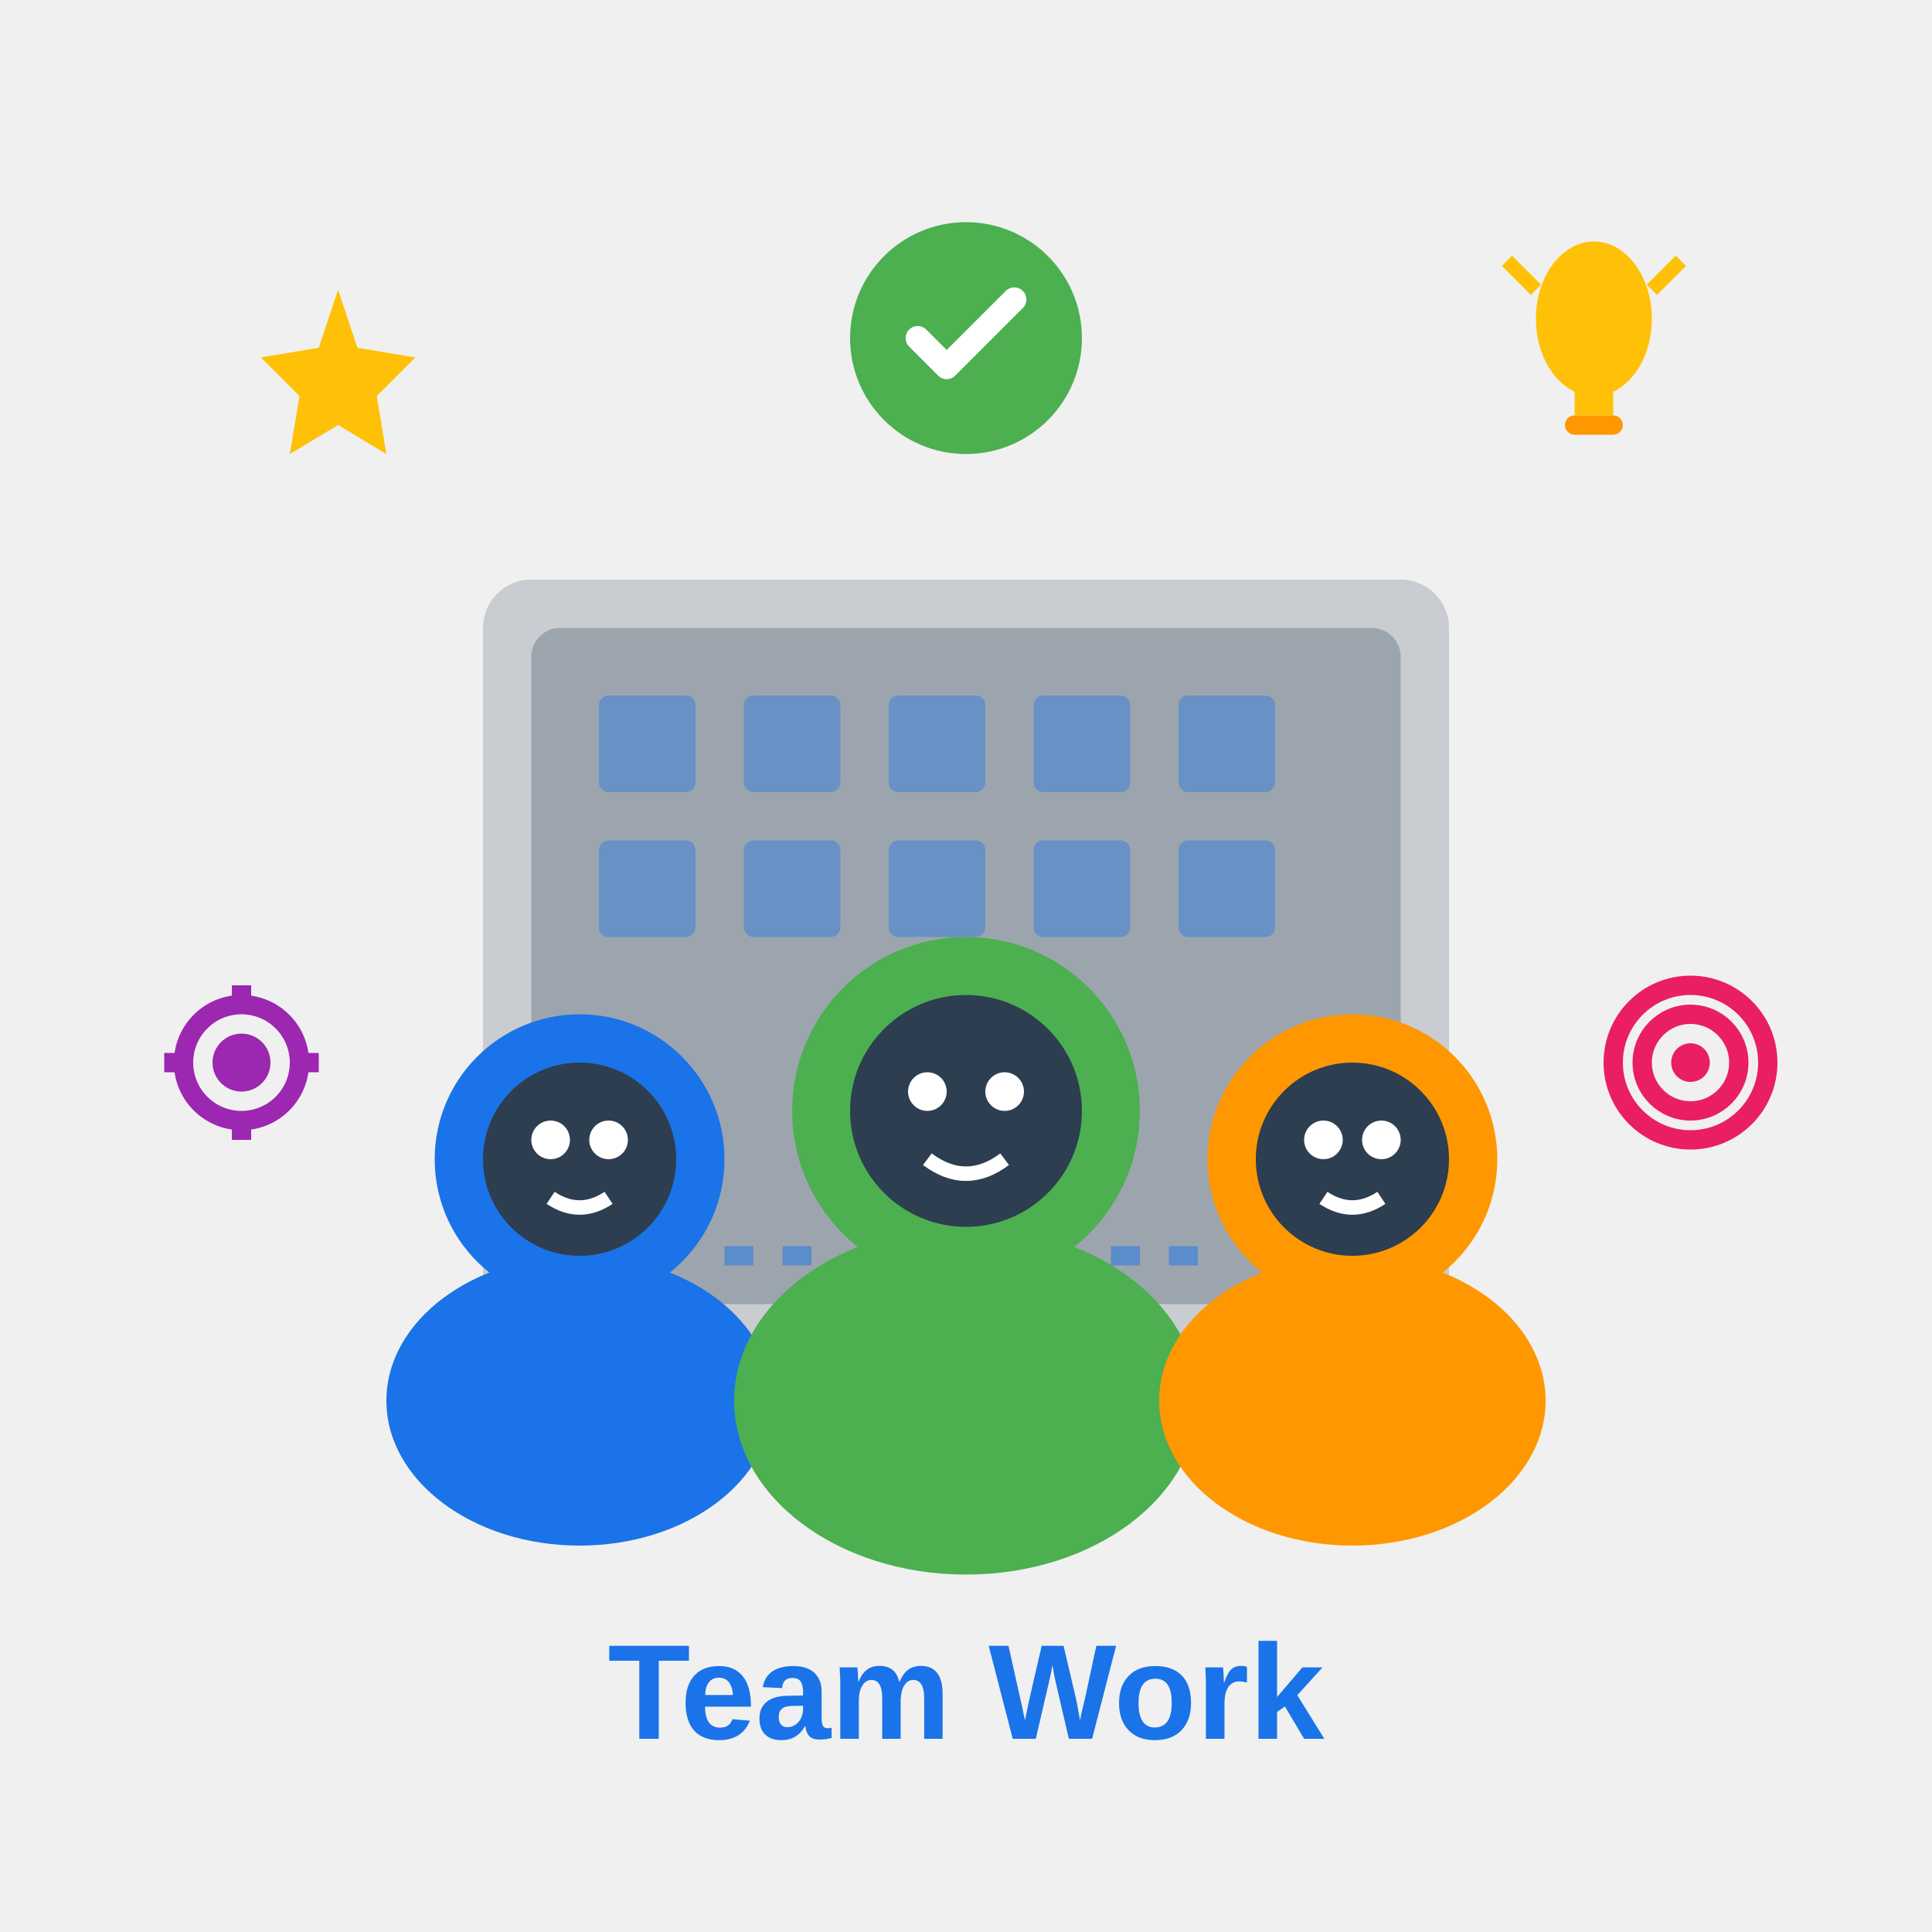
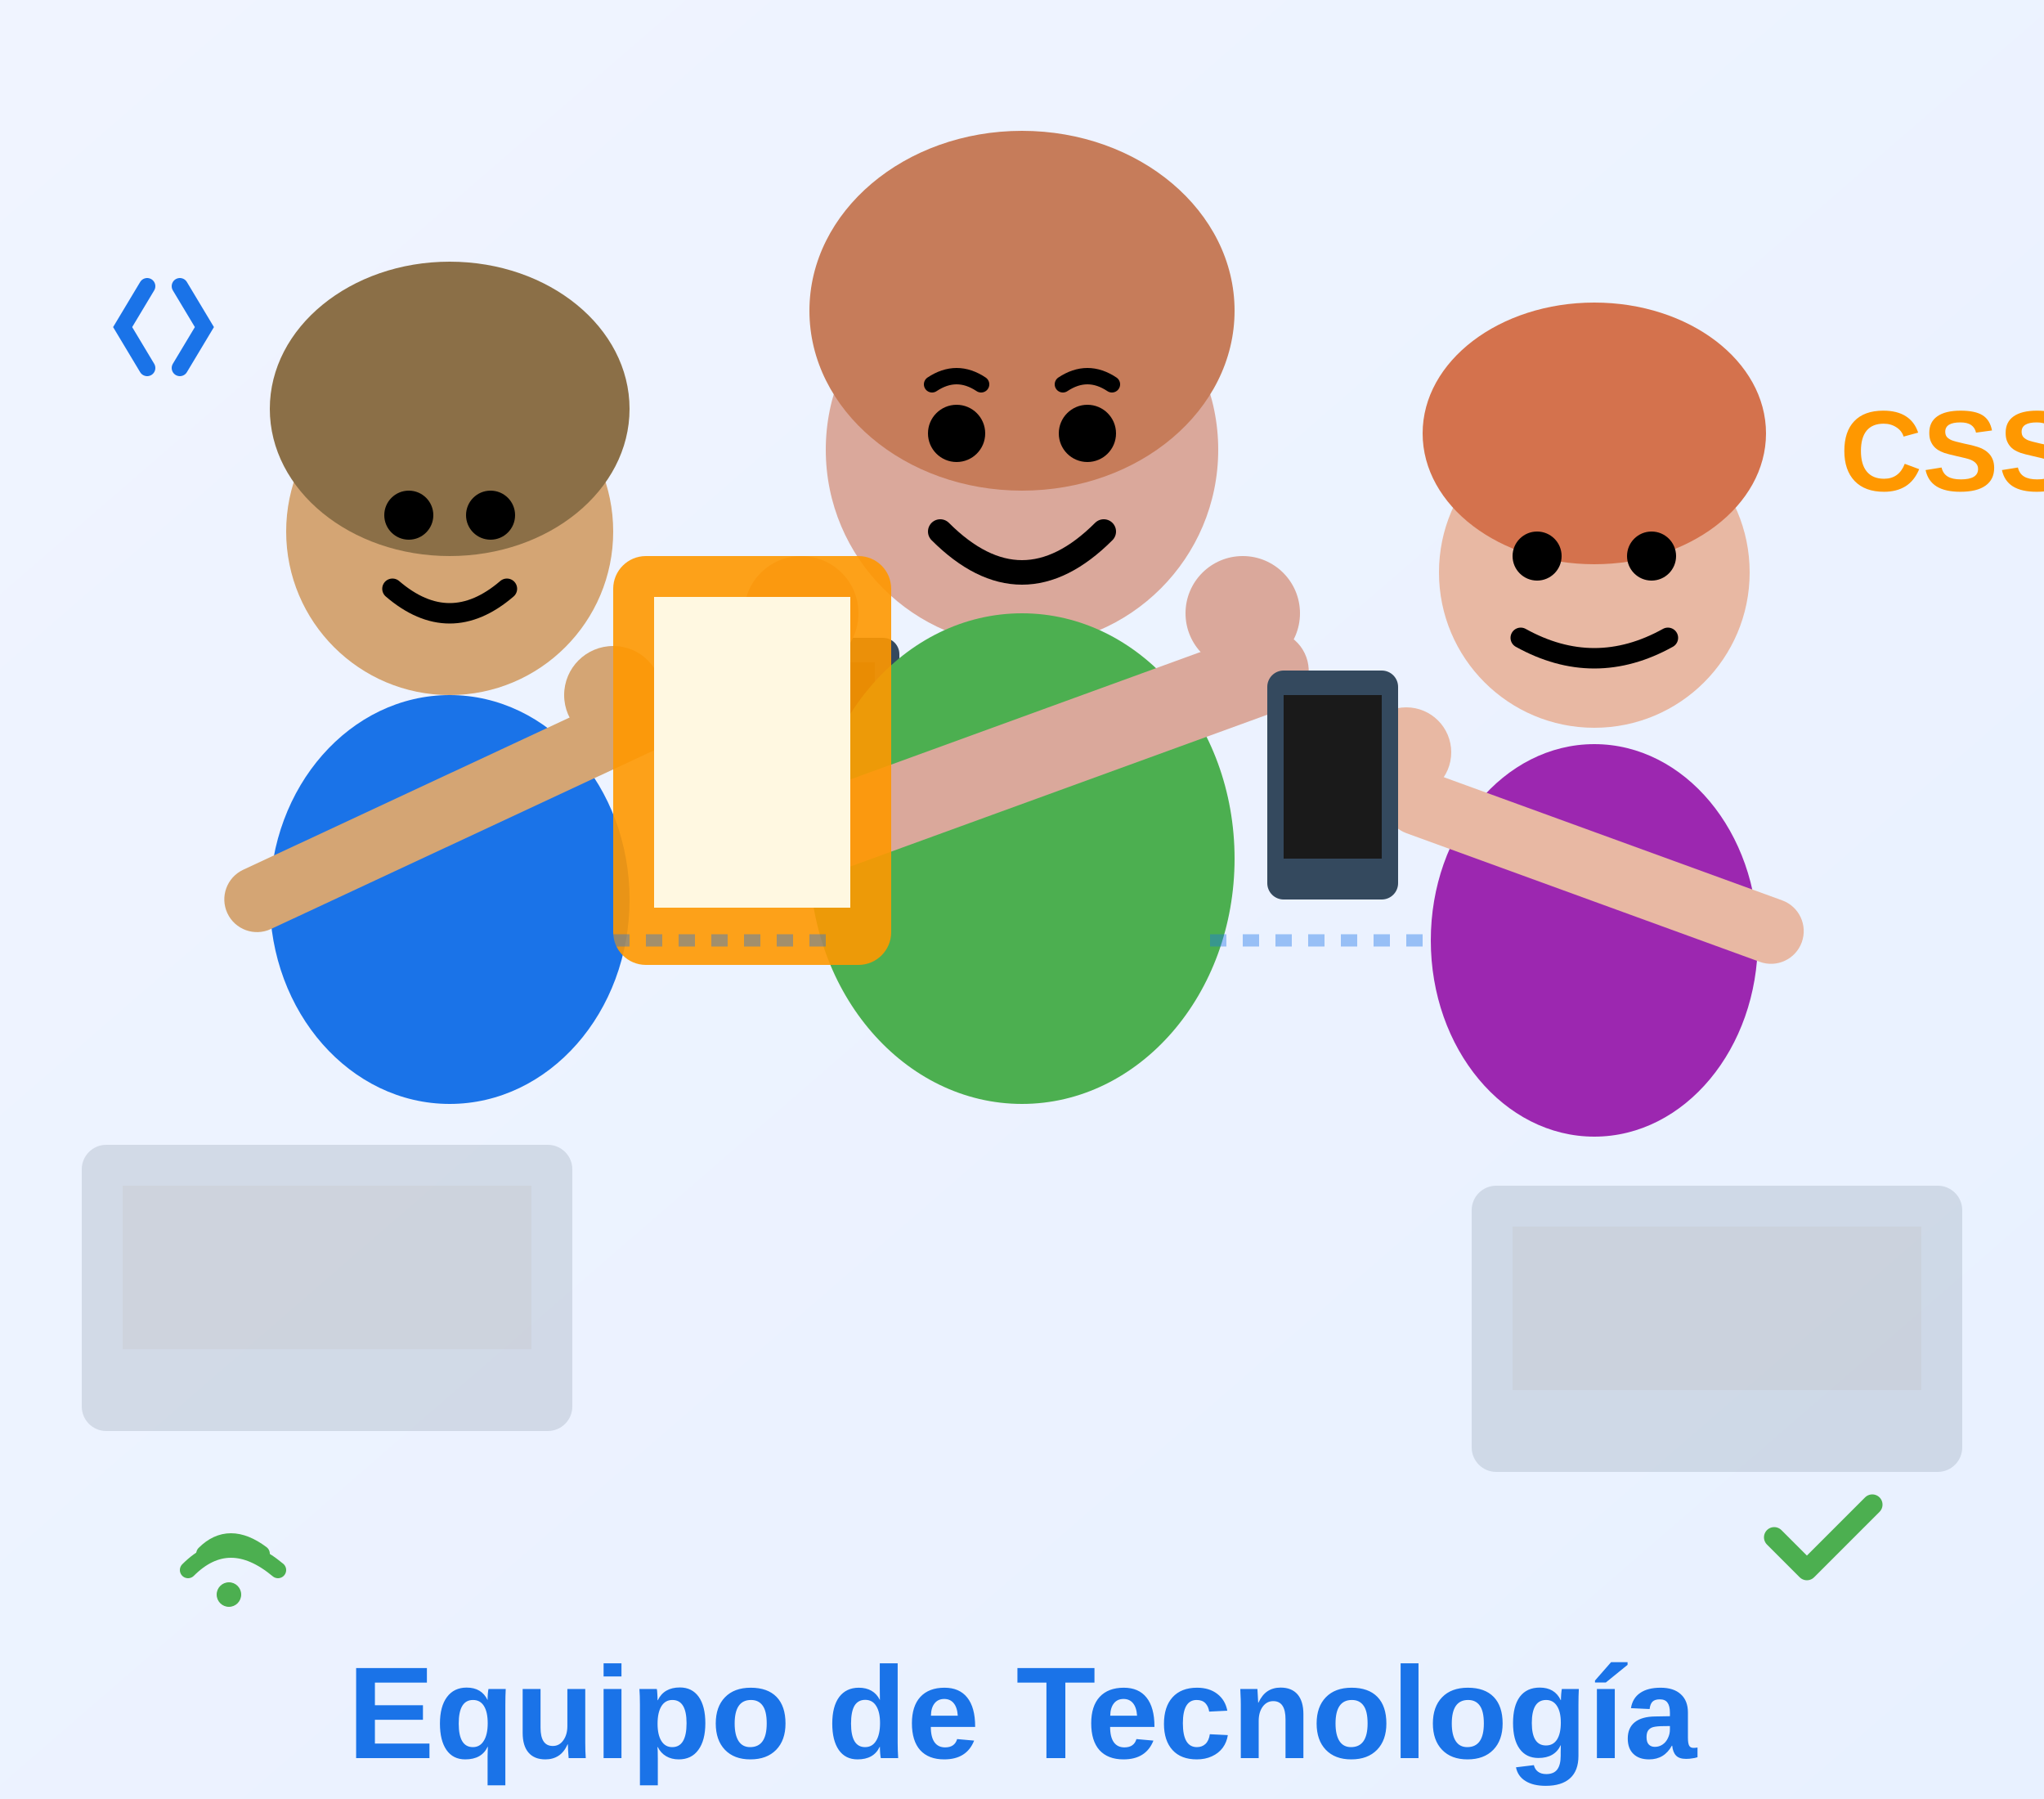
- <svg xmlns="http://www.w3.org/2000/svg" width="200" height="200" viewBox="0 0 200 200">
-   <rect x="50" y="60" width="100" height="80" rx="5" fill="#2c3e50" opacity="0.2" />
-   <rect x="55" y="65" width="90" height="70" rx="3" fill="#34495e" opacity="0.3" />
-   <g fill="#1a73e8" opacity="0.4">
-     <rect x="62" y="72" width="10" height="10" rx="1" />
-     <rect x="77" y="72" width="10" height="10" rx="1" />
-     <rect x="92" y="72" width="10" height="10" rx="1" />
-     <rect x="107" y="72" width="10" height="10" rx="1" />
-     <rect x="122" y="72" width="10" height="10" rx="1" />
-     <rect x="62" y="87" width="10" height="10" rx="1" />
-     <rect x="77" y="87" width="10" height="10" rx="1" />
-     <rect x="92" y="87" width="10" height="10" rx="1" />
-     <rect x="107" y="87" width="10" height="10" rx="1" />
-     <rect x="122" y="87" width="10" height="10" rx="1" />
+ <svg xmlns="http://www.w3.org/2000/svg" width="250" height="220" viewBox="0 0 250 220">
+   <defs>
+     <linearGradient id="bgGrad" x1="0%" y1="0%" x2="100%" y2="100%">
+       <stop offset="0%" style="stop-color:#f0f4ff;stop-opacity:1" />
+       <stop offset="100%" style="stop-color:#e8f1ff;stop-opacity:1" />
+     </linearGradient>
+   </defs>
+   <rect width="250" height="220" fill="url(#bgGrad)" />
+   <g opacity="0.15">
+     <rect x="10" y="140" width="60" height="35" rx="3" fill="#34495e" />
+     <rect x="15" y="145" width="50" height="20" fill="#1a1a1a" />
+     <rect x="30" y="165" width="20" height="3" fill="#34495e" />
+     <rect x="180" y="145" width="60" height="35" rx="3" fill="#34495e" />
+     <rect x="185" y="150" width="50" height="20" fill="#1a1a1a" />
+     <rect x="200" y="170" width="20" height="3" fill="#34495e" />
  </g>
  <g>
-     <circle cx="60" cy="120" r="15" fill="#1a73e8" />
-     <ellipse cx="60" cy="145" rx="20" ry="15" fill="#1a73e8" />
-     <circle cx="60" cy="120" r="10" fill="#2c3e50" />
-     <circle cx="57" cy="118" r="2" fill="white" />
-     <circle cx="63" cy="118" r="2" fill="white" />
-     <path d="M 57,124 Q 60,126 63,124" stroke="white" stroke-width="1.5" fill="none" />
-     <circle cx="100" cy="115" r="18" fill="#4caf50" />
-     <ellipse cx="100" cy="145" rx="24" ry="18" fill="#4caf50" />
-     <circle cx="100" cy="115" r="12" fill="#2c3e50" />
-     <circle cx="96" cy="113" r="2" fill="white" />
-     <circle cx="104" cy="113" r="2" fill="white" />
-     <path d="M 96,120 Q 100,123 104,120" stroke="white" stroke-width="1.5" fill="none" />
-     <circle cx="140" cy="120" r="15" fill="#ff9800" />
-     <ellipse cx="140" cy="145" rx="20" ry="15" fill="#ff9800" />
-     <circle cx="140" cy="120" r="10" fill="#2c3e50" />
-     <circle cx="137" cy="118" r="2" fill="white" />
-     <circle cx="143" cy="118" r="2" fill="white" />
-     <path d="M 137,124 Q 140,126 143,124" stroke="white" stroke-width="1.5" fill="none" />
+     <circle cx="55" cy="65" r="20" fill="#d4a574" />
+     <ellipse cx="55" cy="50" rx="22" ry="18" fill="#8b6f47" />
+     <circle cx="50" cy="63" r="3" fill="#000" />
+     <circle cx="60" cy="63" r="3" fill="#000" />
+     <path d="M 48,72 Q 55,78 62,72" stroke="#000" stroke-width="2.5" fill="none" stroke-linecap="round" />
+     <ellipse cx="55" cy="110" rx="22" ry="25" fill="#1a73e8" />
+     <rect x="25" y="95" width="60" height="8" rx="4" fill="#d4a574" transform="rotate(-25 55 99)" />
+     <circle cx="75" cy="85" r="6" fill="#d4a574" />
+     <rect x="82" y="78" width="28" height="18" rx="2" fill="#34495e" />
+     <rect x="85" y="81" width="22" height="12" fill="#1a1a1a" />
  </g>
  <g>
-     <g transform="translate(25, 30)">
-       <polygon points="10,0 12,6 18,7 14,11 15,17 10,14 5,17 6,11 2,7 8,6" fill="#ffc107" />
+     <circle cx="125" cy="55" r="24" fill="#daa89b" />
+     <ellipse cx="125" cy="38" rx="26" ry="22" fill="#c67c5a" />
+     <circle cx="117" cy="53" r="3.5" fill="#000" />
+     <circle cx="133" cy="53" r="3.5" fill="#000" />
+     <path d="M 114,47 Q 117,45 120,47" stroke="#000" stroke-width="2" fill="none" stroke-linecap="round" />
+     <path d="M 130,47 Q 133,45 136,47" stroke="#000" stroke-width="2" fill="none" stroke-linecap="round" />
+     <path d="M 115,65 Q 125,75 135,65" stroke="#000" stroke-width="3" fill="none" stroke-linecap="round" />
+     <ellipse cx="125" cy="105" rx="26" ry="30" fill="#4caf50" />
+     <rect x="88" y="88" width="74" height="10" rx="5" fill="#daa89b" transform="rotate(-20 125 93)" />
+     <circle cx="98" cy="75" r="7" fill="#daa89b" />
+     <circle cx="152" cy="75" r="7" fill="#daa89b" />
+     <rect x="75" y="68" width="34" height="50" rx="4" fill="#ff9800" opacity="0.9" />
+     <rect x="80" y="73" width="24" height="38" fill="#fff8e1" />
+   </g>
+   <g>
+     <circle cx="195" cy="70" r="19" fill="#e8b8a3" />
+     <ellipse cx="195" cy="53" rx="21" ry="16" fill="#d4724d" />
+     <circle cx="188" cy="68" r="3" fill="#000" />
+     <circle cx="202" cy="68" r="3" fill="#000" />
+     <path d="M 186,78 Q 195,83 204,78" stroke="#000" stroke-width="2.5" fill="none" stroke-linecap="round" />
+     <ellipse cx="195" cy="115" rx="20" ry="24" fill="#9c27b0" />
+     <rect x="168" y="102" width="54" height="8" rx="4" fill="#e8b8a3" transform="rotate(20 195 106)" />
+     <circle cx="172" cy="92" r="5.5" fill="#e8b8a3" />
+     <rect x="155" y="82" width="16" height="28" rx="2" fill="#34495e" />
+     <rect x="157" y="85" width="12" height="20" fill="#1a1a1a" />
+   </g>
+   <g>
+     <g transform="translate(15, 35)">
+       <path d="M 3,0 L 0,5 L 3,10" stroke="#1a73e8" stroke-width="2" fill="none" stroke-linecap="round" />
+       <path d="M 7,0 L 10,5 L 7,10" stroke="#1a73e8" stroke-width="2" fill="none" stroke-linecap="round" />
    </g>
-     <g transform="translate(155, 25)">
-       <ellipse cx="10" cy="8" rx="6" ry="8" fill="#ffc107" />
-       <rect x="8" y="15" width="4" height="3" fill="#ffc107" />
-       <rect x="7" y="18" width="6" height="2" rx="1" fill="#ff9800" />
-       <line x1="4" y1="5" x2="1" y2="2" stroke="#ffc107" stroke-width="1.5" />
-       <line x1="16" y1="5" x2="19" y2="2" stroke="#ffc107" stroke-width="1.5" />
+     <g transform="translate(225, 50)">
+       <text x="0" y="10" font-family="Arial" font-size="14" font-weight="bold" fill="#ff9800">CSS</text>
    </g>
-     <g transform="translate(15, 100)">
-       <circle cx="10" cy="10" r="6" fill="none" stroke="#9c27b0" stroke-width="2" />
-       <circle cx="10" cy="10" r="3" fill="#9c27b0" />
-       <line x1="10" y1="4" x2="10" y2="2" stroke="#9c27b0" stroke-width="2" />
-       <line x1="10" y1="18" x2="10" y2="16" stroke="#9c27b0" stroke-width="2" />
-       <line x1="4" y1="10" x2="2" y2="10" stroke="#9c27b0" stroke-width="2" />
-       <line x1="18" y1="10" x2="16" y2="10" stroke="#9c27b0" stroke-width="2" />
+     <g transform="translate(20, 180)">
+       <path d="M 5,10 Q 8,7 12,10" stroke="#4caf50" stroke-width="2" fill="none" stroke-linecap="round" />
+       <path d="M 3,12 Q 8,7 14,12" stroke="#4caf50" stroke-width="2" fill="none" stroke-linecap="round" />
+       <circle cx="8" cy="15" r="1.5" fill="#4caf50" />
    </g>
-     <g transform="translate(165, 100)">
-       <circle cx="10" cy="10" r="8" fill="none" stroke="#e91e63" stroke-width="2" />
-       <circle cx="10" cy="10" r="5" fill="none" stroke="#e91e63" stroke-width="2" />
-       <circle cx="10" cy="10" r="2" fill="#e91e63" />
+     <g transform="translate(215, 180)">
+       <path d="M 2,8 L 6,12 L 14,4" stroke="#4caf50" stroke-width="2.5" fill="none" stroke-linecap="round" stroke-linejoin="round" />
    </g>
  </g>
-   <g stroke="#1a73e8" stroke-width="2" stroke-dasharray="3,3" opacity="0.5">
-     <line x1="75" y1="130" x2="85" y2="130" />
-     <line x1="115" y1="130" x2="125" y2="130" />
+   <g stroke="#1a73e8" stroke-width="1.5" stroke-dasharray="2,2" opacity="0.4">
+     <line x1="75" y1="115" x2="102" y2="115" />
+     <line x1="148" y1="115" x2="175" y2="115" />
  </g>
-   <g transform="translate(85, 20)">
-     <circle cx="15" cy="15" r="12" fill="#4caf50" />
-     <path d="M 10,15 L 13,18 L 20,11" stroke="white" stroke-width="2.5" fill="none" stroke-linecap="round" stroke-linejoin="round" />
-   </g>
-   <text x="100" y="180" font-family="Arial" font-size="14" font-weight="bold" fill="#1a73e8" text-anchor="middle">Team Work</text>
+   <text x="125" y="215" font-family="Arial" font-size="16" font-weight="bold" fill="#1a73e8" text-anchor="middle">Equipo de Tecnología</text>
</svg>
